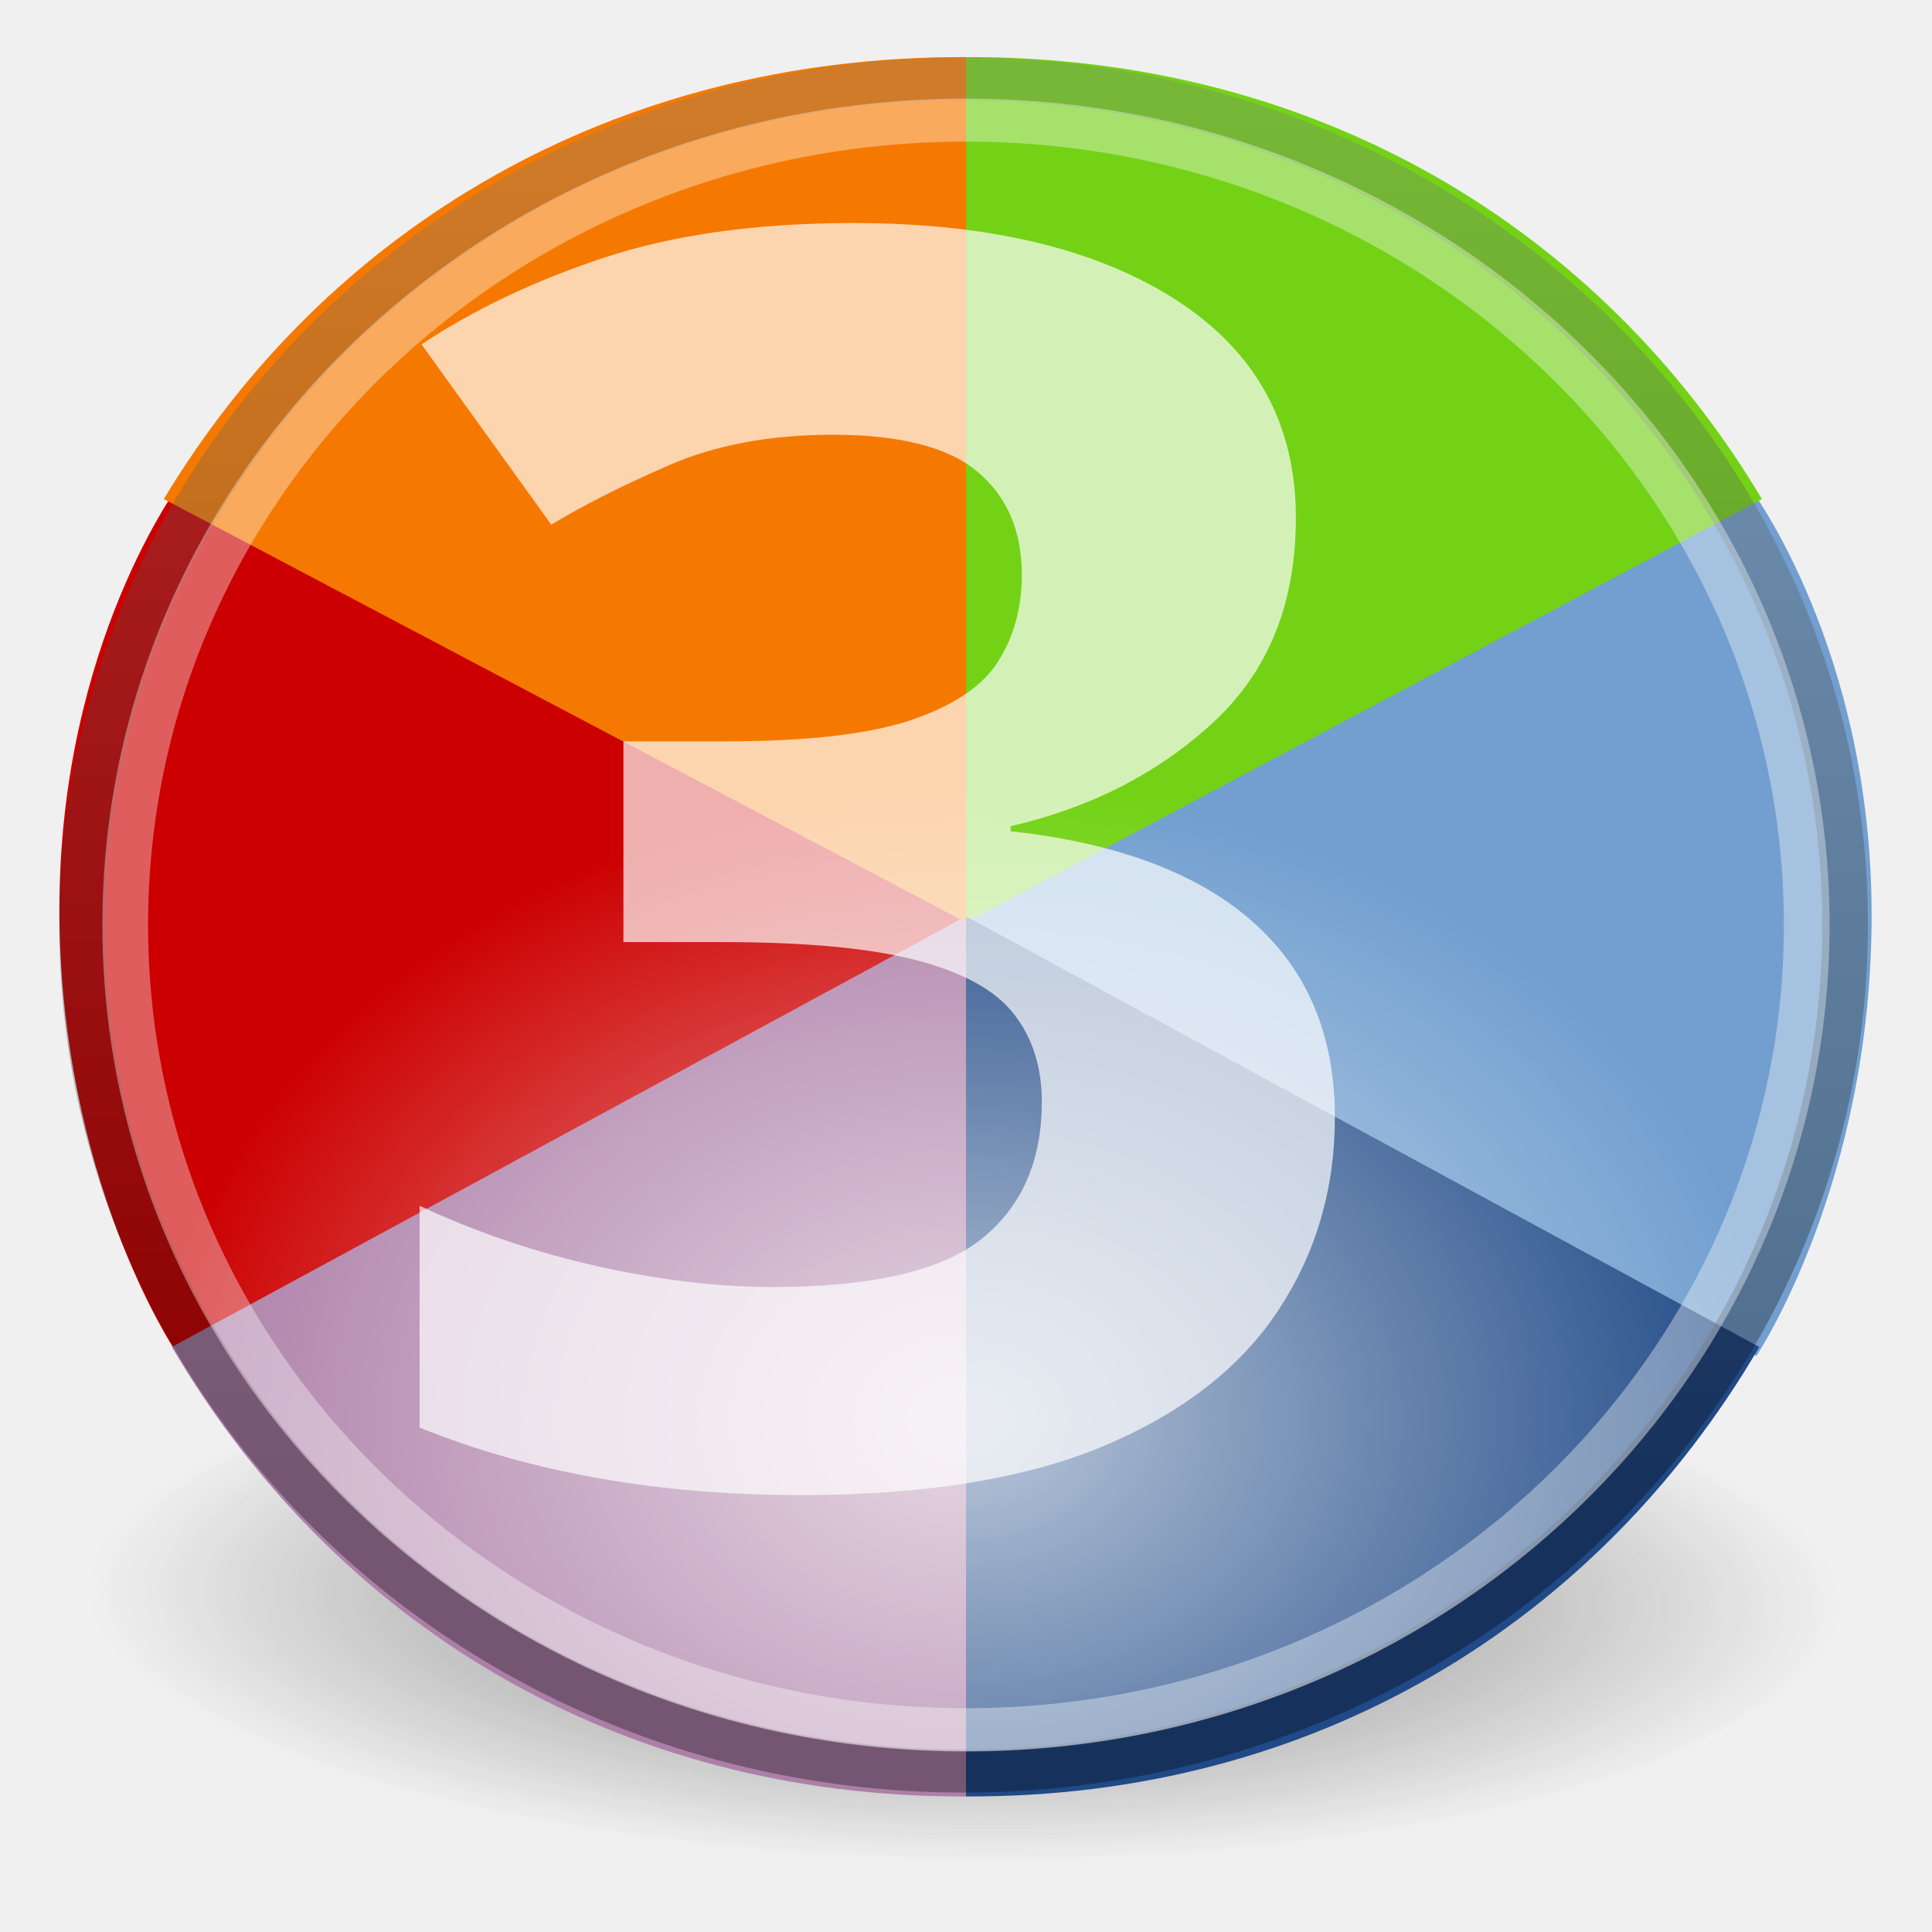
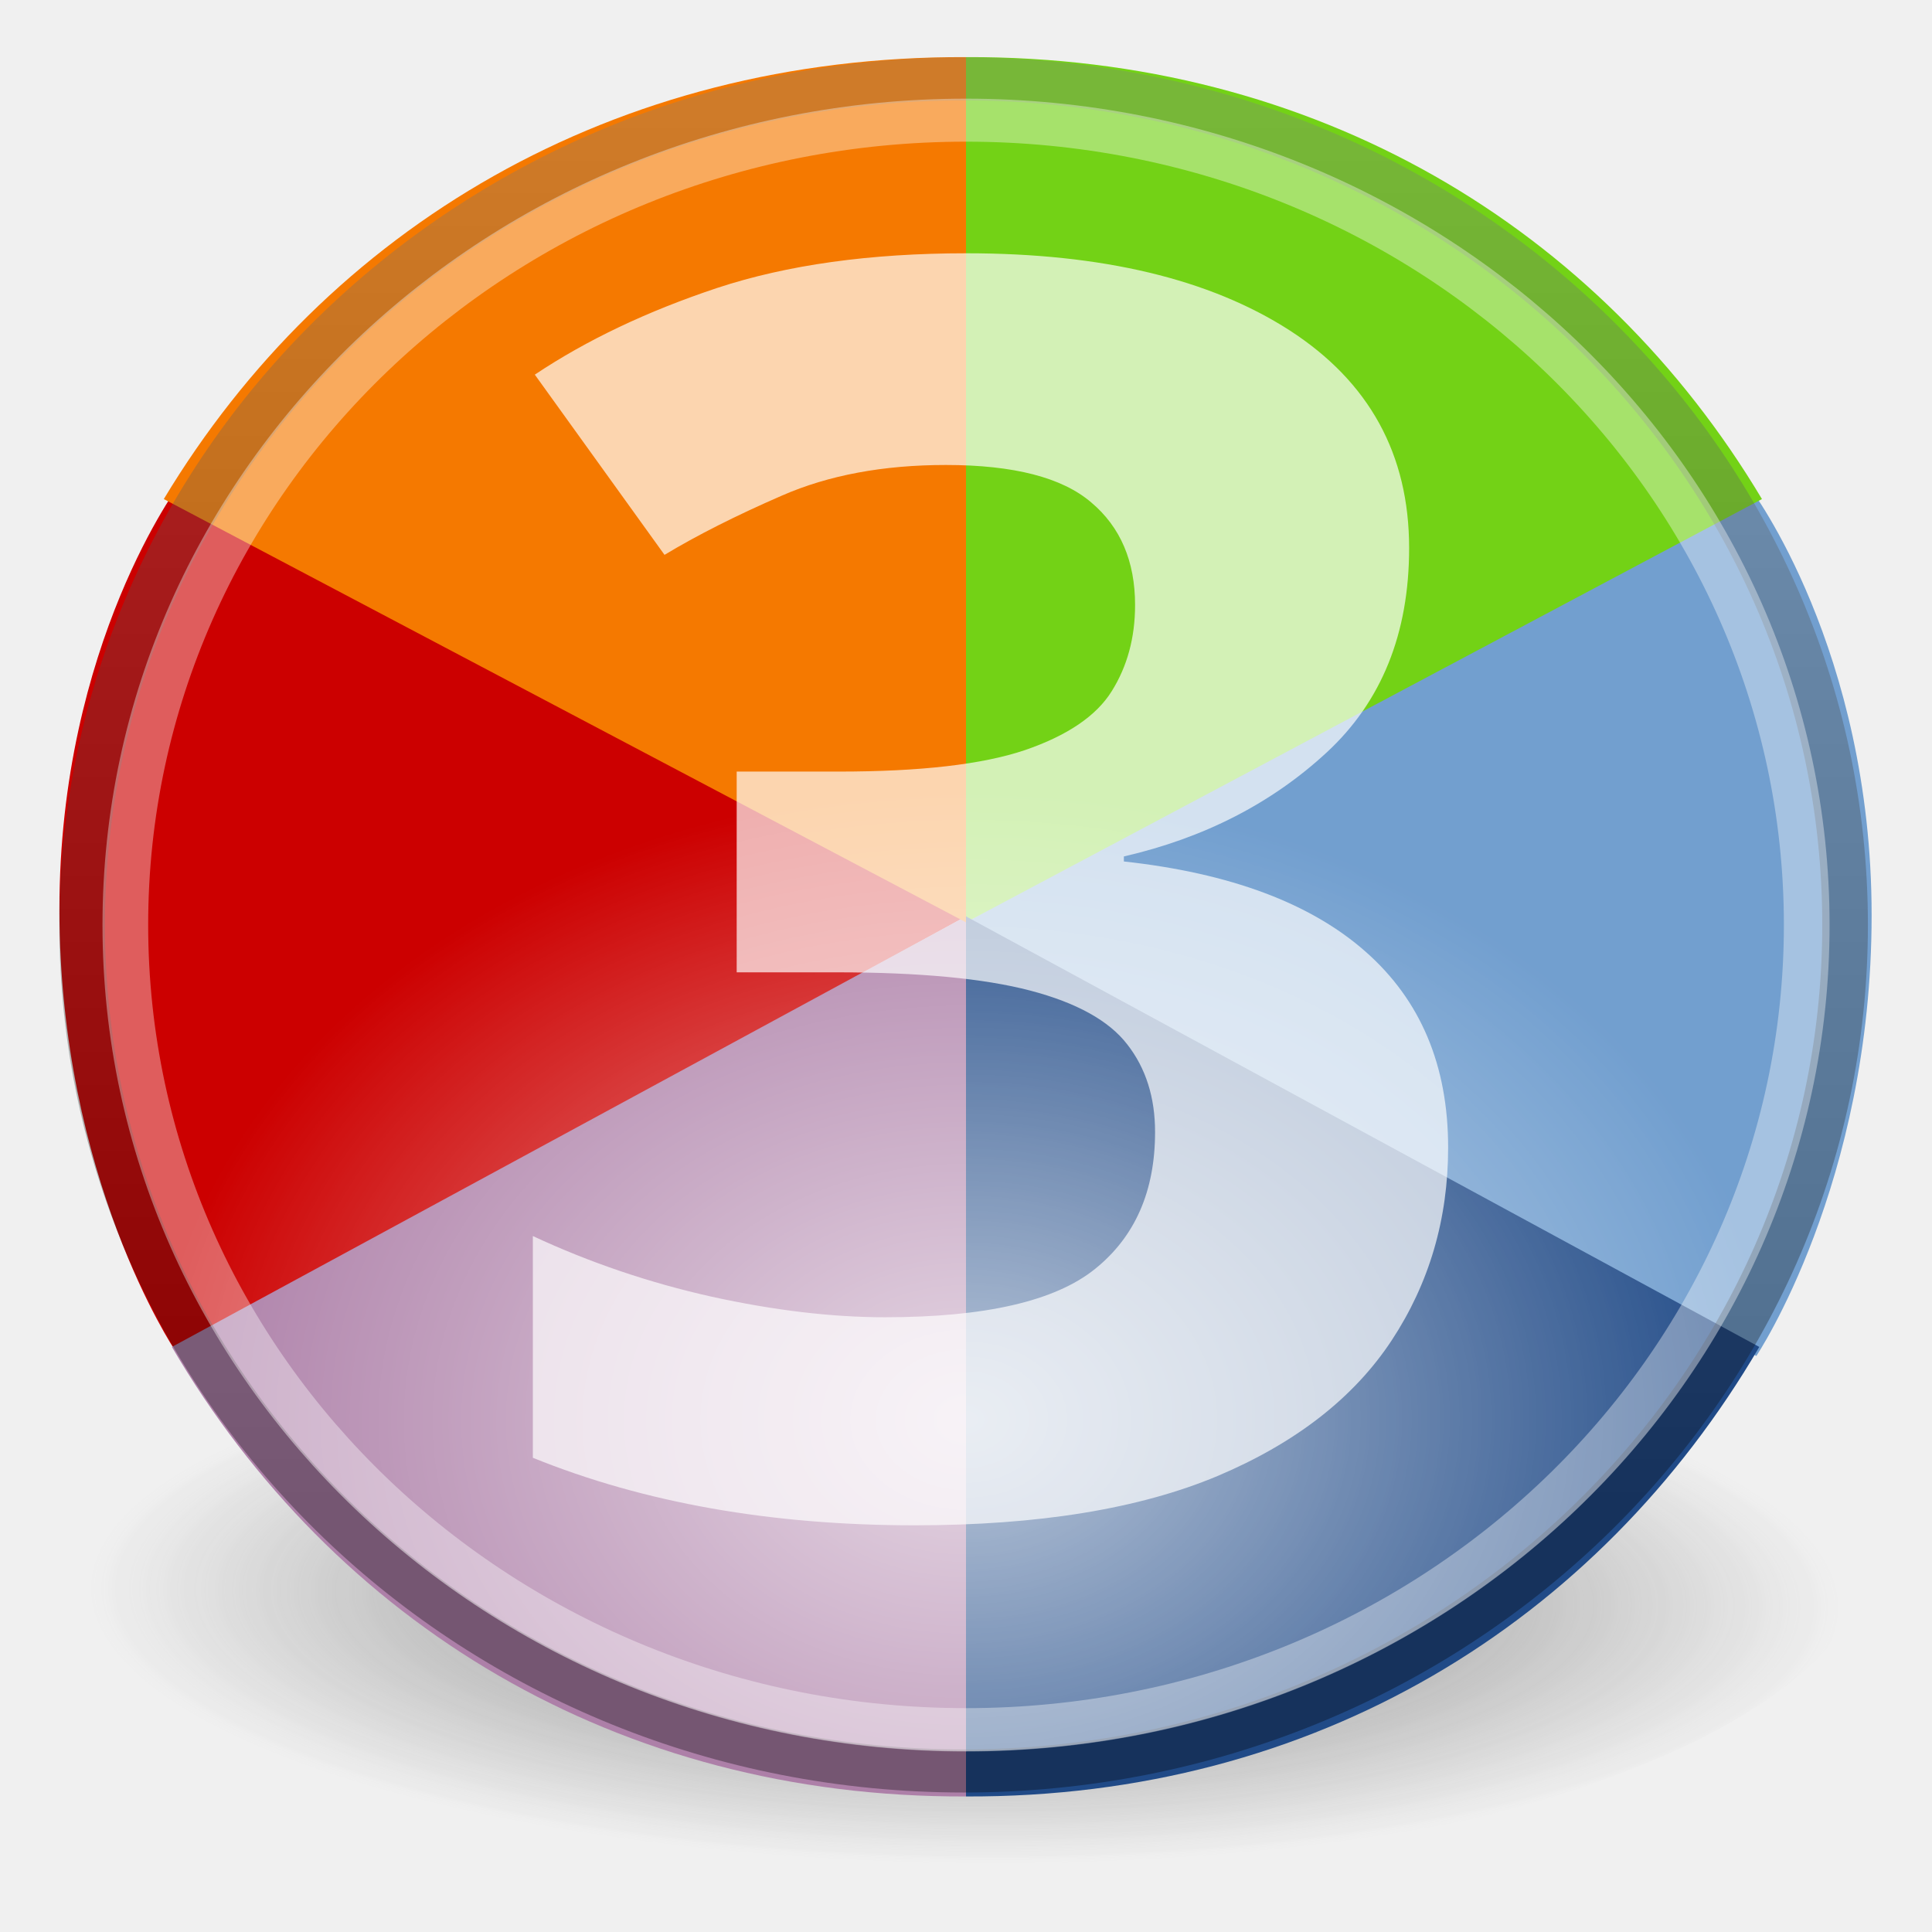
<svg xmlns="http://www.w3.org/2000/svg" xmlns:xlink="http://www.w3.org/1999/xlink" width="64" height="64" id="svg4908" version="1.0">
  <defs id="defs4910">
    <linearGradient id="linearGradient3826">
      <stop style="stop-color:#ffffff;stop-opacity:1;" offset="0" id="stop3828" />
      <stop style="stop-color:#ffffff;stop-opacity:0;" offset="1" id="stop3830" />
    </linearGradient>
    <linearGradient id="linearGradient5923">
      <stop style="stop-color:#000000;stop-opacity:1;" offset="0" id="stop5925" />
      <stop style="stop-color:#808080;stop-opacity:1" offset="1" id="stop5927" />
    </linearGradient>
    <linearGradient id="linearGradient6152">
      <stop style="stop-color:#5e5e5e;stop-opacity:1;" offset="0" id="stop6154" />
      <stop style="stop-color:#5e5e5e;stop-opacity:0;" offset="1" id="stop6156" />
    </linearGradient>
    <linearGradient id="linearGradient5999">
      <stop style="stop-color:#ffffff;stop-opacity:1;" offset="0" id="stop6001" />
      <stop style="stop-color:#ffffff;stop-opacity:0;" offset="1" id="stop6003" />
    </linearGradient>
    <linearGradient id="linearGradient5991">
      <stop style="stop-color:#ffffff;stop-opacity:1;" offset="0" id="stop5993" />
      <stop style="stop-color:#ffffff;stop-opacity:0;" offset="1" id="stop5995" />
    </linearGradient>
    <radialGradient xlink:href="#linearGradient5991" id="radialGradient5997" cx="11.963" cy="10.834" fx="11.963" fy="10.834" r="4.657" gradientTransform="matrix(0.9407877,-0.00636237,0.0064434,0.6097718,0.6261684,3.647757)" gradientUnits="userSpaceOnUse" />
    <linearGradient xlink:href="#linearGradient5999" id="linearGradient6005" x1="11.608" y1="5.431" x2="11.633" y2="11.167" gradientUnits="userSpaceOnUse" />
    <radialGradient xlink:href="#linearGradient6152" id="radialGradient6158" cx="10.901" cy="20.363" fx="10.901" fy="20.363" r="10.248" gradientTransform="matrix(0.9645269,0.00755634,-0.00157017,0.2013004,0.4186743,14.94879)" gradientUnits="userSpaceOnUse" />
    <linearGradient xlink:href="#linearGradient5923" id="linearGradient5929" x1="12.535" y1="18.18" x2="12.535" y2="2.183" gradientUnits="userSpaceOnUse" />
    <linearGradient xlink:href="#linearGradient3826" id="linearGradient3832" x1="15.412" y1="-44.791" x2="15.412" y2="-58.616" gradientUnits="userSpaceOnUse" gradientTransform="translate(-3.0918308e-7,-8.603787)" />
    <radialGradient xlink:href="#linearGradient6152" id="radialGradient2860" gradientUnits="userSpaceOnUse" gradientTransform="matrix(0.9645269,0.00755634,-0.00157017,0.2013004,0.4186743,14.94879)" cx="10.901" cy="20.363" fx="10.901" fy="20.363" r="10.248" />
    <linearGradient xlink:href="#linearGradient5923" id="linearGradient2862" gradientUnits="userSpaceOnUse" x1="12.535" y1="18.18" x2="12.535" y2="2.183" />
    <radialGradient xlink:href="#linearGradient5991" id="radialGradient2864" gradientUnits="userSpaceOnUse" gradientTransform="matrix(0.9407877,-0.00636237,0.0064434,0.6097718,0.6261684,3.647757)" cx="11.963" cy="10.834" fx="11.963" fy="10.834" r="4.657" />
    <linearGradient xlink:href="#linearGradient5999" id="linearGradient2866" gradientUnits="userSpaceOnUse" x1="11.608" y1="5.431" x2="11.633" y2="11.167" />
  </defs>
  <g id="layer1" transform="translate(0,16)">
    <path style="fill:#729fcf;fill-opacity:1;fill-rule:evenodd;stroke:none" d="M 32,14.554 57.991,0.19 c 0,0 4.009,5.328 4.009,14.131 -6.3e-5,8.895 -3.819,14.598 -3.819,14.598 L 32,14.554 z" id="path4952" />
-     <path style="opacity:0.815;fill:url(#radialGradient2860);fill-opacity:1;stroke:none" id="path6150" d="m 21.165,18.718 a 10.248,2.567 0 1 1 -20.495,0 10.248,2.567 0 1 1 20.495,0 z" transform="matrix(2.930639,0,0,4.265374,0.0052771,-44.66716)" />
+     <path style="opacity:0.815;fill:url(#radialGradient2860);fill-opacity:1;stroke:none" id="path6150" d="m 21.165,18.718 c 0,1.418 -4.588,2.567 -10.248,2.567 -5.66,0 -10.248,-1.149 -10.248,-2.567 0,-1.418 4.588,-2.567 10.248,-2.567 5.66,0 10.248,1.149 10.248,2.567 z" transform="matrix(2.930639,0,0,4.265374,0.0052771,-44.66716)" />
    <path style="fill:#cc0000;fill-opacity:1;fill-rule:evenodd;stroke:none" d="M 32,14.357 5.981,-0.008 c 0,0 -4.013,5.328 -4.013,14.131 6.32e-5,8.895 3.823,14.598 3.823,14.598 L 32,14.357 z" id="path5979" />
    <path style="fill:#ad7fa8;fill-opacity:1;fill-rule:evenodd;stroke:none" d="m 5.694,28.619 26.306,-14.263 0,29.154 C 20.431,43.555 11.047,37.753 5.694,28.619 z" id="path5981" />
    <path style="fill:#73d216;fill-opacity:1;fill-rule:evenodd;stroke:none" d="M 58.367,0.532 32,14.554 l 0,-28.662 c 11.596,-0.044 21.003,5.66 26.367,14.64 z" id="path5973" />
    <path style="fill:#f57900;fill-opacity:1;fill-rule:evenodd;stroke:none" d="M 5.426,0.532 32,14.554 l 0,-28.662 C 20.313,-14.151 10.833,-8.448 5.426,0.532 z" id="path5983" />
    <path style="fill:#204a87;fill-opacity:1;fill-rule:evenodd;stroke:none" d="m 58.279,28.619 -26.279,-14.263 0,29.154 c 11.557,0.044 20.932,-5.757 26.279,-14.891 z" id="path5977" />
-     <path style="opacity:0.321;fill:none;stroke:url(#linearGradient2862);stroke-width:0.489;stroke-linecap:round;stroke-linejoin:miter;stroke-miterlimit:4;stroke-opacity:1;stroke-dasharray:none;stroke-dashoffset:0" id="path5967" d="m 21.975,11.549 a 9.44,9.598 0 1 1 -18.881,0 9.44,9.598 0 1 1 18.881,0 z" transform="matrix(3.093155,0,0,2.92008,-6.851526,-19.0855)" />
-     <path style="opacity:0.364;fill:none;stroke:#ffffff;stroke-width:0.513;stroke-linecap:round;stroke-linejoin:miter;stroke-miterlimit:4;stroke-opacity:1;stroke-dasharray:none;stroke-dashoffset:0" id="path5985" d="m 21.975,11.549 a 9.44,9.598 0 1 1 -18.881,0 9.44,9.598 0 1 1 18.881,0 z" transform="matrix(2.95013,0,0,2.777462,-4.978888,-17.43837)" />
-     <path style="opacity:0.69;fill:url(#radialGradient2864);fill-opacity:1;stroke:none" id="path5989" d="m 16.608,7.95 a 4.657,3.726 0 1 1 -9.314,0 4.657,3.726 0 1 1 9.314,0 z" transform="matrix(6.141559,0,0,7.348488,-41.39504,-43.78003)" />
-     <text xml:space="preserve" style="font-size:59.347px;font-style:normal;font-variant:normal;font-weight:bold;font-stretch:normal;fill:#ffffff;fill-opacity:0.686;stroke:none;font-family:Cantarell;-inkscape-font-specification:Cantarell Medium" x="11.196" y="34.066" id="text2840" transform="scale(1.033814,0.9672922)">
-       <tspan id="tspan2842" x="11.196" y="34.066">3</tspan>
+     <path style="opacity:0.321;fill:none;stroke:url(#linearGradient2862);stroke-width:0.489;stroke-linecap:round;stroke-linejoin:miter;stroke-miterlimit:4;stroke-opacity:1;stroke-dasharray:none;stroke-dashoffset:0" id="path5967" d="m 21.975,11.549 c 0,5.301 -4.227,9.598 -9.44,9.598 -5.214,0 -9.44,-4.297 -9.44,-9.598 0,-5.301 4.227,-9.598 9.44,-9.598 5.214,0 9.44,4.297 9.44,9.598 z" transform="matrix(3.093155,0,0,2.92008,-6.851526,-19.0855)" />
+     <path style="opacity:0.364;fill:none;stroke:#ffffff;stroke-width:0.513;stroke-linecap:round;stroke-linejoin:miter;stroke-miterlimit:4;stroke-opacity:1;stroke-dasharray:none;stroke-dashoffset:0" id="path5985" d="m 21.975,11.549 c 0,5.301 -4.227,9.598 -9.44,9.598 -5.214,0 -9.44,-4.297 -9.44,-9.598 0,-5.301 4.227,-9.598 9.44,-9.598 5.214,0 9.44,4.297 9.44,9.598 z" transform="matrix(2.95013,0,0,2.777462,-4.978888,-17.43837)" />
+     <path style="opacity:0.69;fill:url(#radialGradient2864);fill-opacity:1;stroke:none" id="path5989" d="m 16.608,7.95 c 0,2.058 -2.085,3.726 -4.657,3.726 -2.572,0 -4.657,-1.668 -4.657,-3.726 0,-2.058 2.085,-3.726 4.657,-3.726 2.572,0 4.657,1.668 4.657,3.726 z" transform="matrix(6.141559,0,0,7.348488,-41.39504,-43.78003)" />
+     <text xml:space="preserve" style="font-size:59.347px;font-style:normal;font-variant:normal;font-weight:bold;font-stretch:normal;fill:#ffffff;fill-opacity:0.686;stroke:none;font-family:Cantarell;-inkscape-font-specification:Cantarell Medium" x="14.823" y="35.1" id="text2840" transform="scale(1.033814,0.9672922)">
+       <tspan id="tspan2842" x="14.823" y="35.1">3</tspan>
    </text>
  </g>
</svg>
